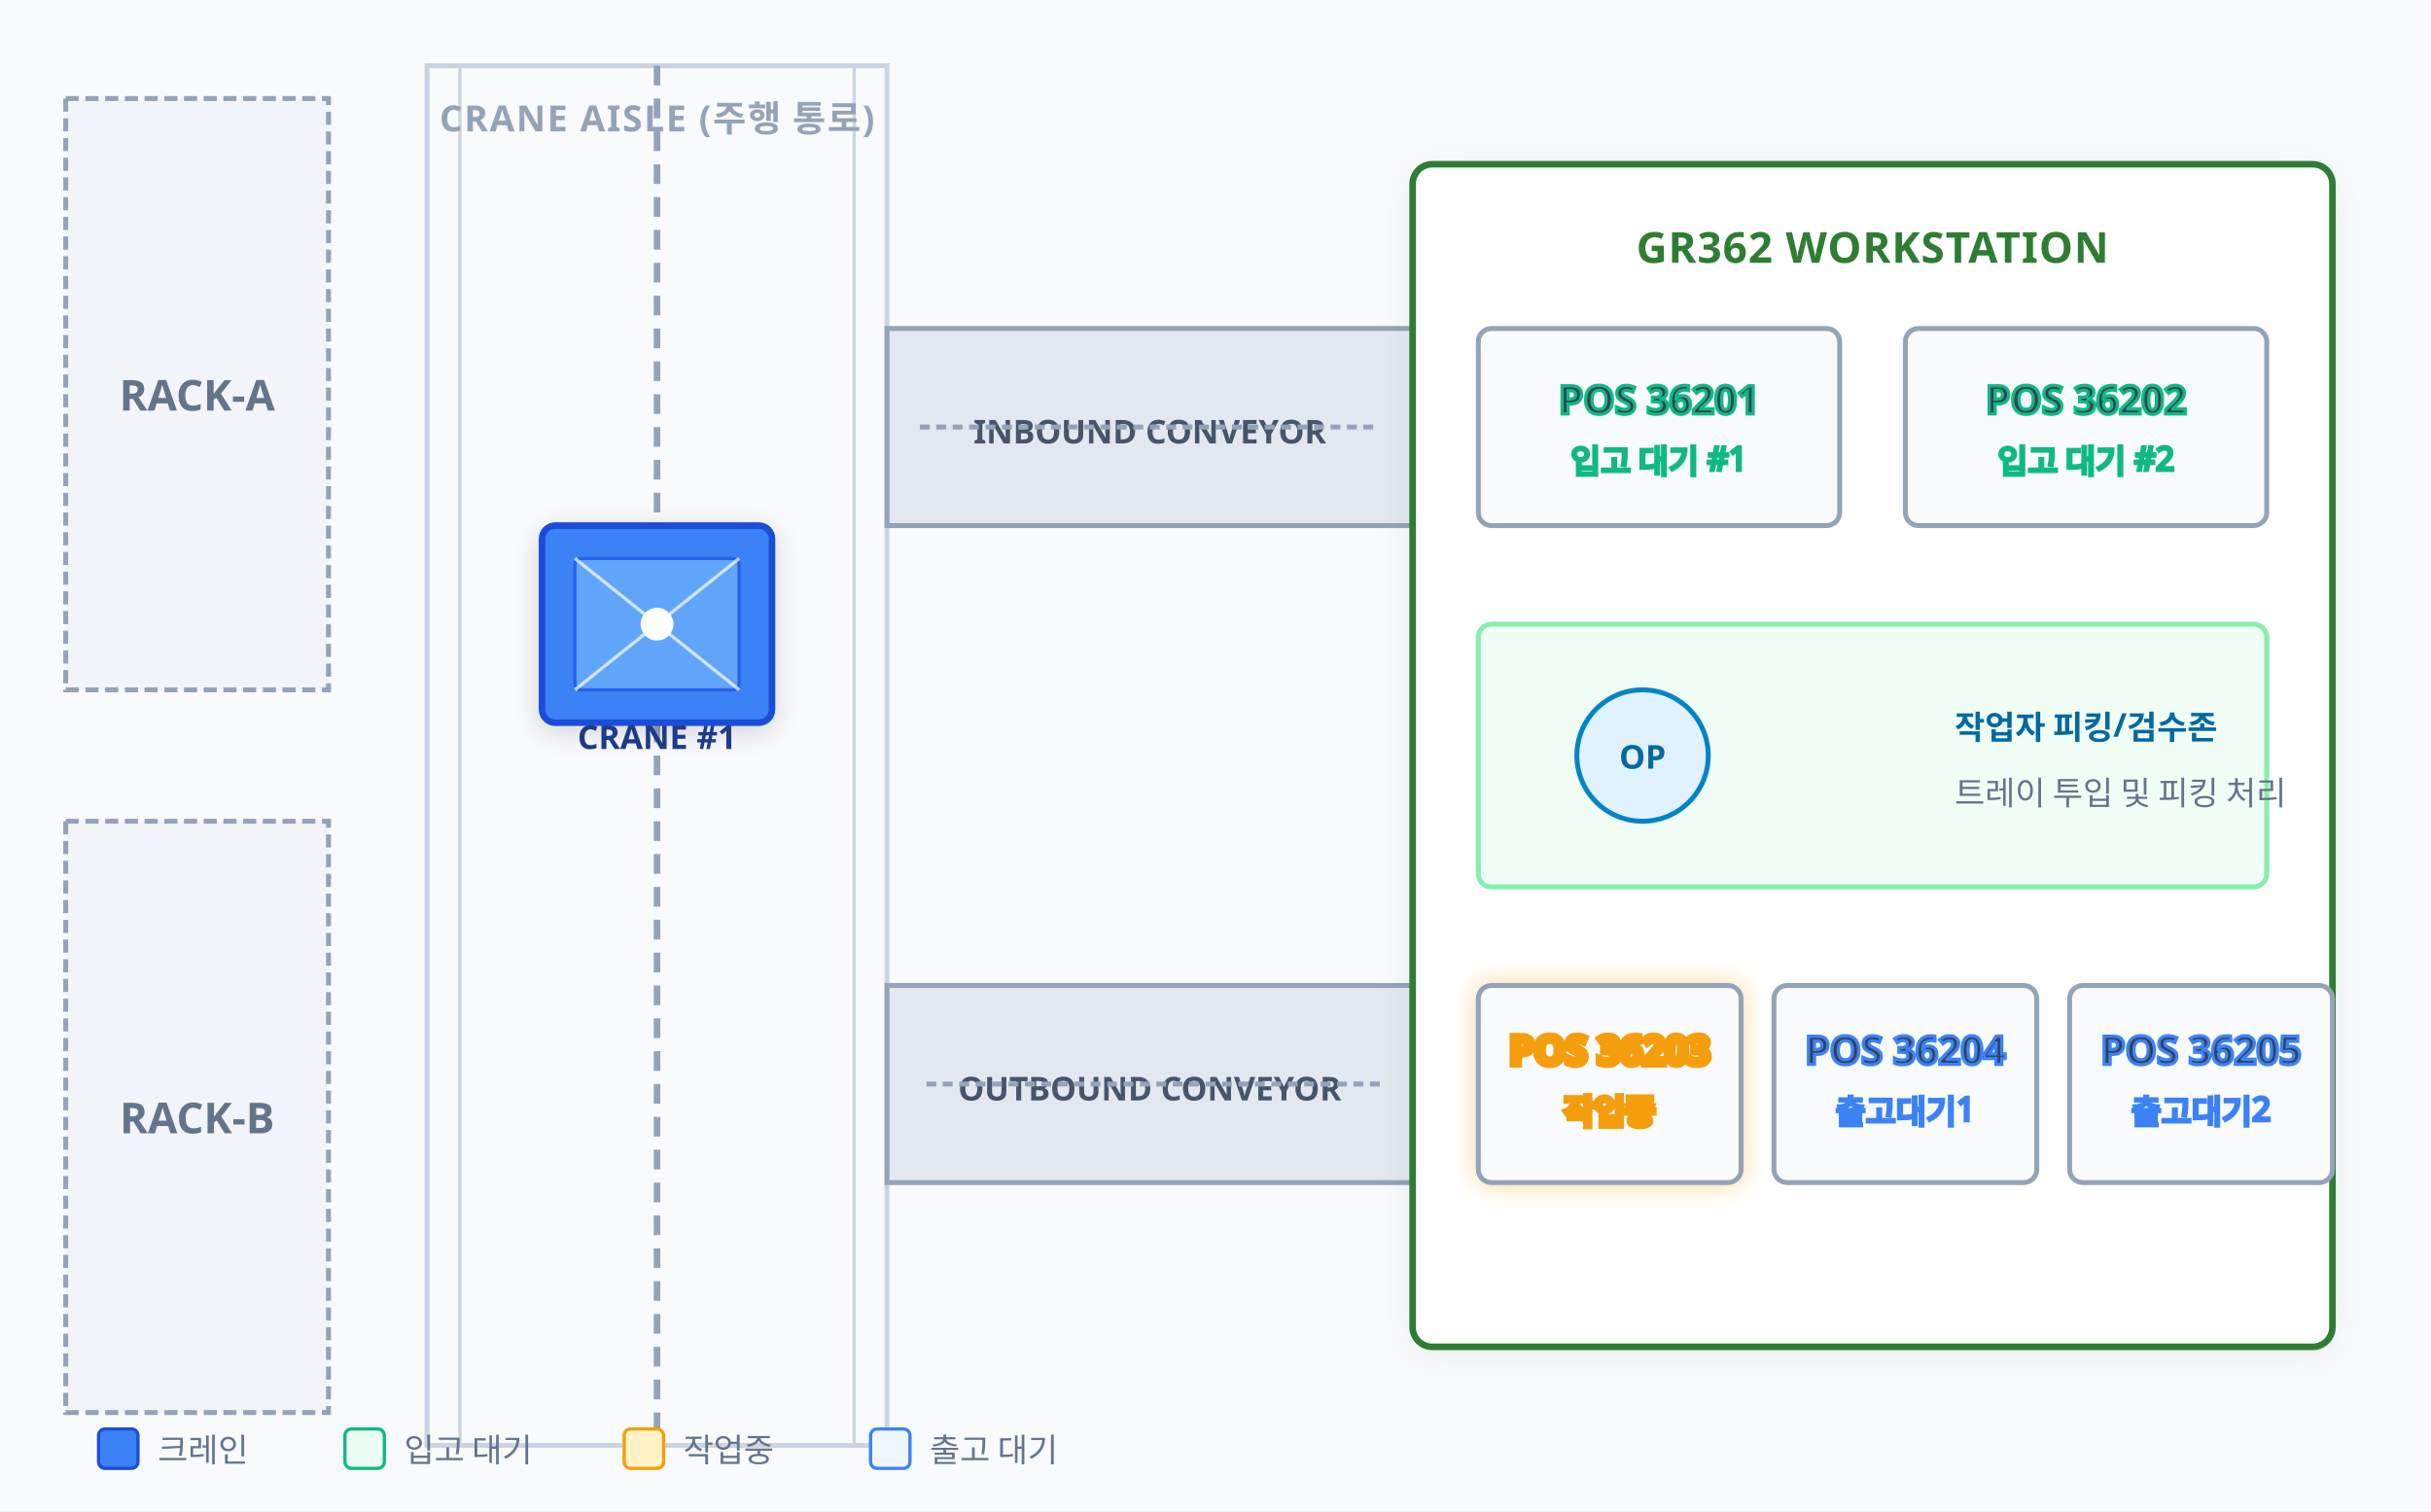
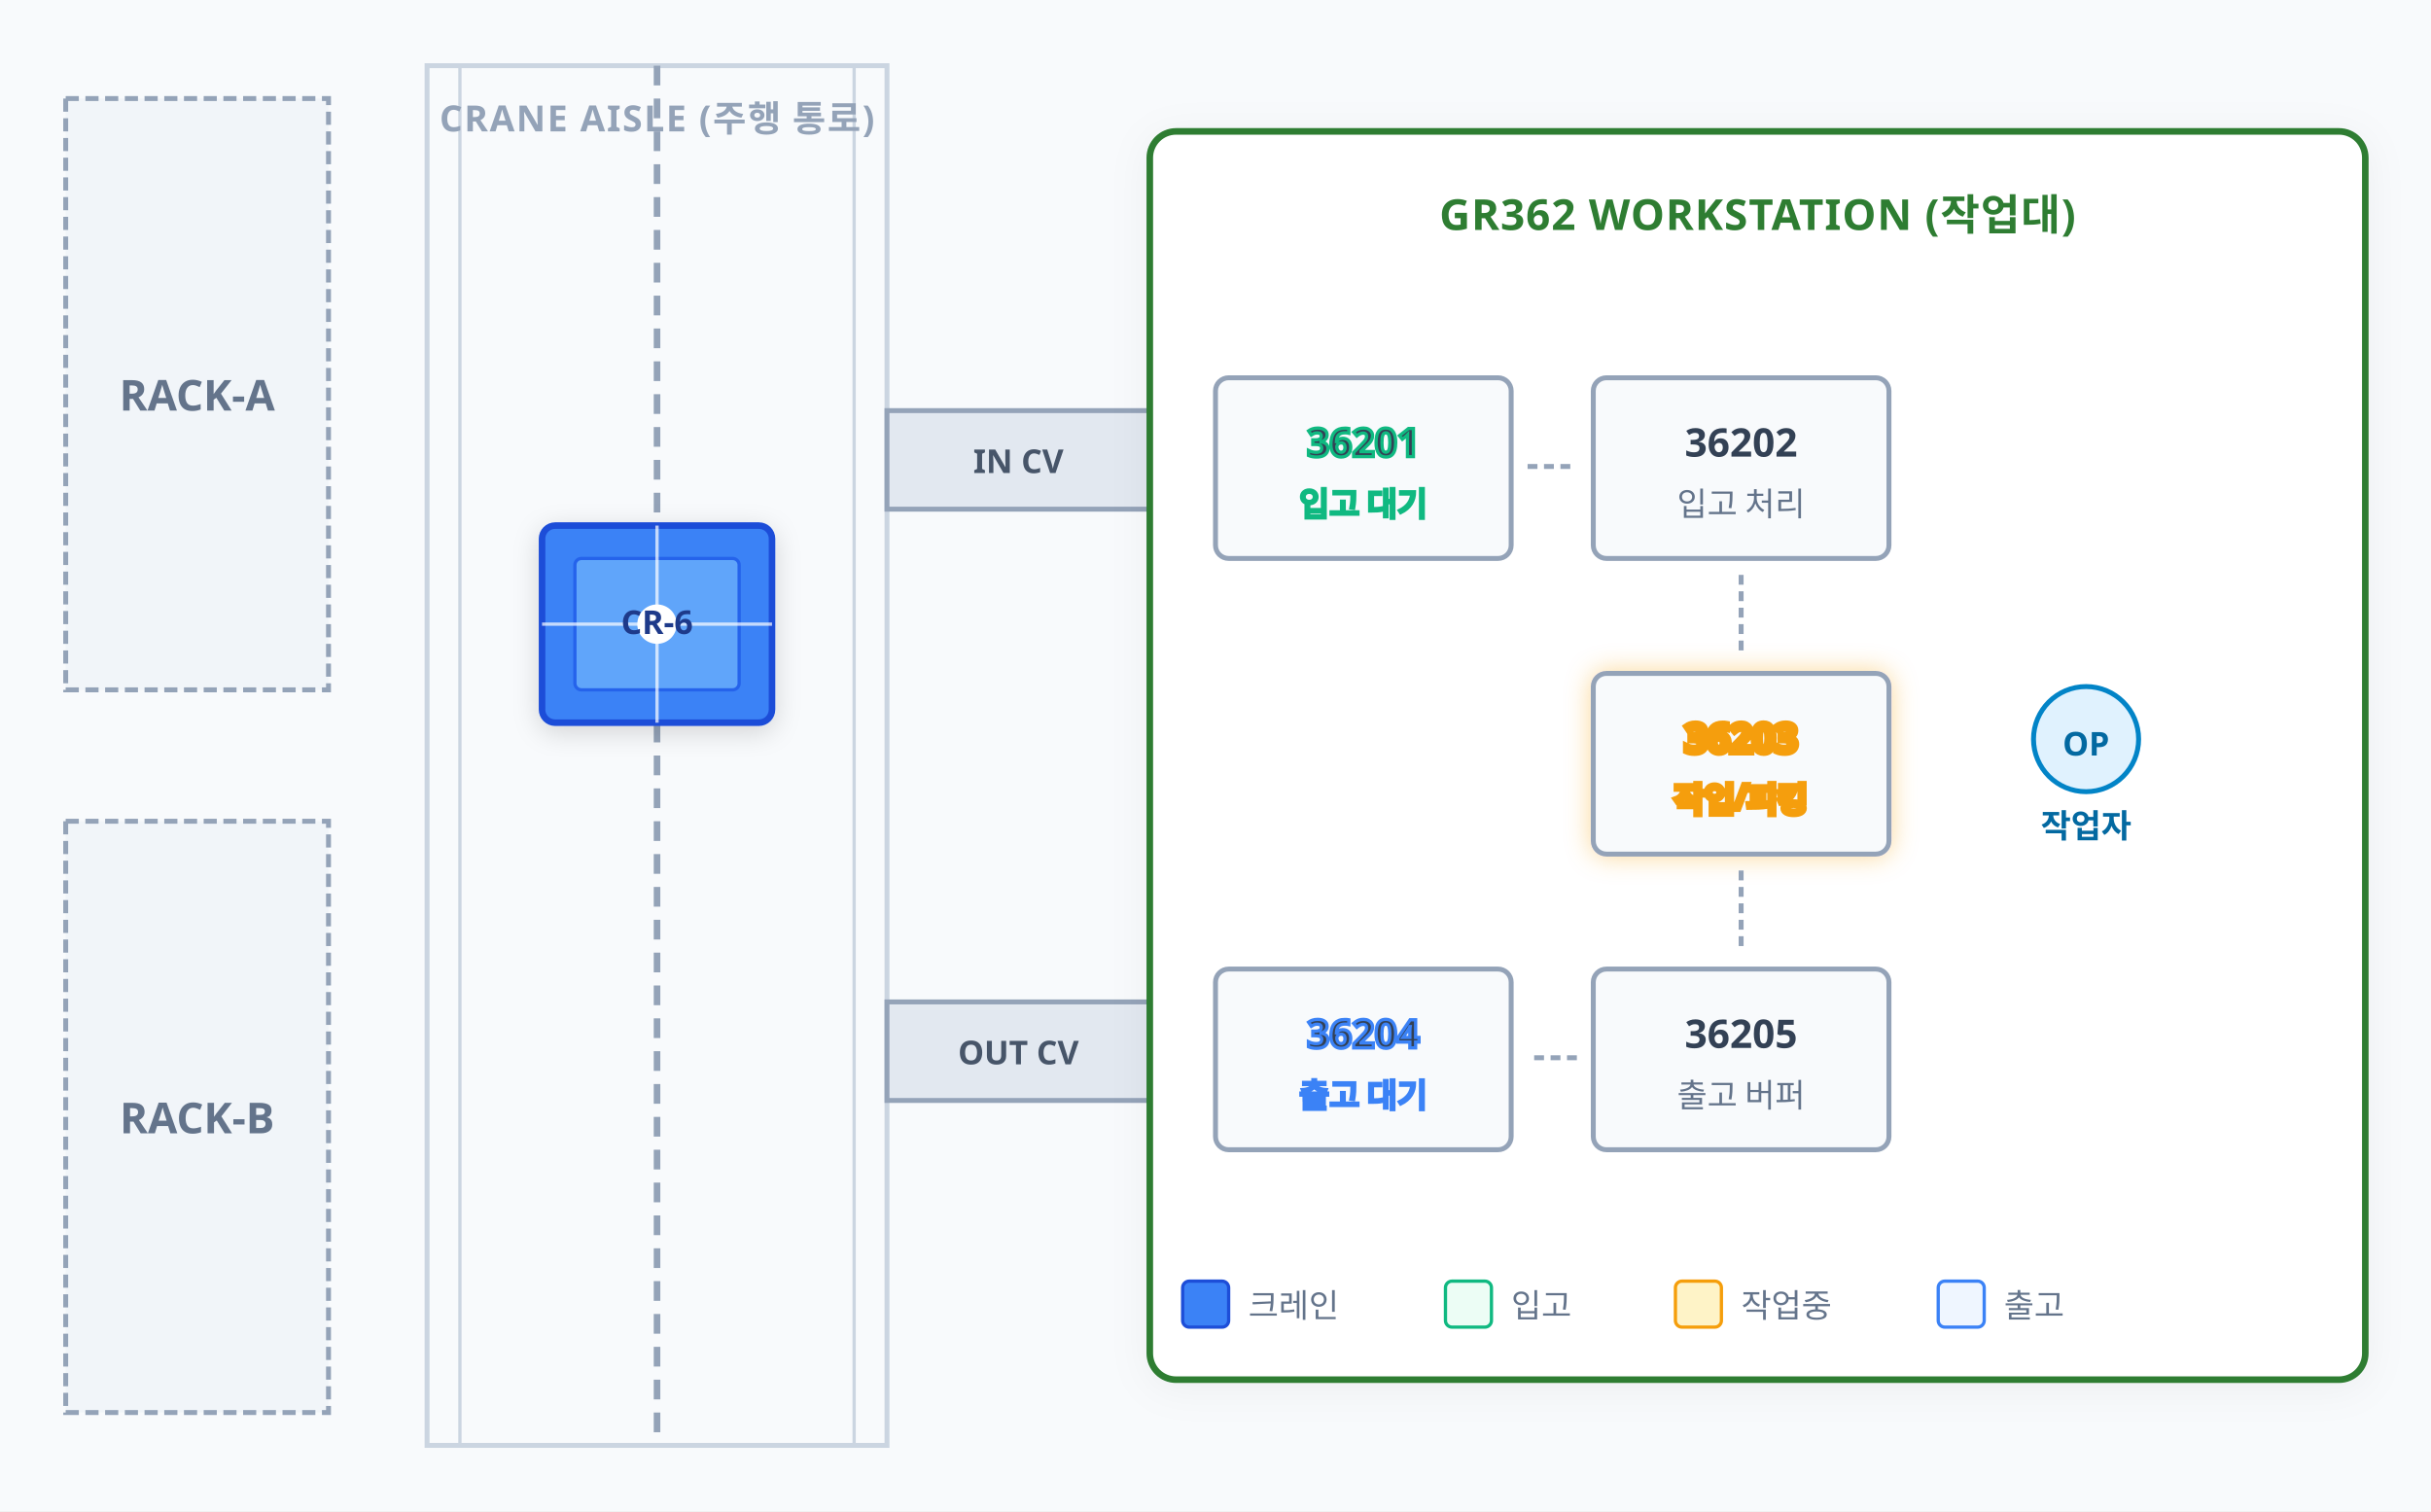
<svg xmlns="http://www.w3.org/2000/svg" viewBox="0 0 740 460" width="100%" height="100%">
  <defs>
    <style>
      .svg-bg { fill: #f8fafc; }
      .grid-line { stroke: #e2e8f0; stroke-width: 0.5; }
      .rack-boundary { fill: #f1f5f9; stroke: #94a3b8; stroke-width: 1.5; stroke-dasharray: 4, 2; }
      .rack-text { font-size: 13px; font-weight: 700; fill: #64748b; font-family: sans-serif; }
      .aisle-boundary { fill: #f8fafc; stroke: #cbd5e1; stroke-width: 1.5; }
      .rail-center-line { stroke: #94a3b8; stroke-width: 2; stroke-dasharray: 6, 4; }
      .rail-side-line { stroke: #cbd5e1; stroke-width: 1; }
      .aisle-label { font-size: 11px; font-weight: 600; fill: #94a3b8; letter-spacing: 0.5px; font-family: sans-serif; }
+       .crane-unit {
+         transition: transform 1.2s cubic-bezier(0.25, 0.1, 0.25, 1.0);
+         will-change: transform;
+       }
      .crane-body { fill: #3b82f6; stroke: #1d4ed8; stroke-width: 2; filter: drop-shadow(0 2px 4px rgba(0, 0, 0, 0.15)); }
      .crane-inner { fill: #60a5fa; stroke: #2563eb; stroke-width: 1; }
      .crane-cross { stroke: #ffffff; stroke-width: 1; opacity: 0.7; }
      .crane-center-dot { fill: #ffffff; }
      .crane-label { font-size: 10px; font-weight: 800; fill: #1e3a8a; font-family: sans-serif; }
      .conveyor-lane { fill: #e2e8f0; stroke: #94a3b8; stroke-width: 1.5; }
      .conveyor-label { font-size: 10px; font-weight: 700; fill: #475569; font-family: sans-serif; }
      .ws-boundary { fill: #ffffff; stroke: #2e7d32; stroke-width: 2; filter: drop-shadow(0 2px 6px rgba(0, 0, 0, 0.05)); }
      .ws-title { font-size: 13px; font-weight: 700; fill: #2e7d32; letter-spacing: 0.3px; font-family: sans-serif; }
      .tray-rect { fill: #f8fafc; stroke: #94a3b8; stroke-width: 1.5; transition: all 0.2s ease; }
      .tray-inbound { fill: #ecfdf5; stroke: #10b981; }
      .tray-outbound { fill: #eff6ff; stroke: #3b82f6; }
      .tray-active { fill: #fef3c7; stroke: #f59e0b; stroke-width: 2; filter: drop-shadow(0 0 4px rgba(245, 158, 11, 0.4)); }
      .tray-title { font-size: 12px; font-weight: 700; fill: #334155; font-family: sans-serif; pointer-events: none; }
      .tray-sub { font-size: 10px; font-weight: 500; fill: #64748b; font-family: sans-serif; pointer-events: none; }
      .active-title { fill: #92400e; }
      .active-sub { fill: #b45309; }
      .clickable { cursor: pointer; }
      .clickable:hover .tray-rect { filter: brightness(0.92); stroke-width: 2; }
      .clickable:hover.tray-active .tray-rect { filter: drop-shadow(0 0 8px rgba(245, 158, 11, 0.7)); }
      .operator-icon-bg { fill: #e0f2fe; stroke: #0284c7; stroke-width: 1.5; }
      .operator-icon { font-size: 10px; font-weight: 800; fill: #0369a1; font-family: sans-serif; }
      .operator-text { font-size: 10px; font-weight: 600; fill: #0369a1; font-family: sans-serif; }
      .flow-arrow { stroke: #94a3b8; stroke-width: 1.5; stroke-dasharray: 3, 2; fill: none; }
      .legend-crane { fill: #3b82f6; stroke: #1d4ed8; }
      .legend-inbound { fill: #ecfdf5; stroke: #10b981; }
      .legend-active { fill: #fef3c7; stroke: #f59e0b; }
      .legend-outbound { fill: #eff6ff; stroke: #3b82f6; }
      .legend-text { font-size: 10px; font-weight: 500; fill: #64748b; font-family: sans-serif; }
    </style>
    <pattern id="gridPattern" width="20" height="20" patternUnits="userSpaceOnUse">
      <path d="M 20 0 L 0 0 0 20" fill="none" class="grid-line" />
    </pattern>
  </defs>
  <rect width="100%" height="100%" fill="url(#gridPattern)" class="svg-bg" />
  <g class="rack-group">
    <rect x="20" y="30" width="80" height="180" class="rack-boundary" />
    <text x="60" y="125" class="rack-text" text-anchor="middle">RACK-A</text>
    <rect x="20" y="250" width="80" height="180" class="rack-boundary" />
    <text x="60" y="345" class="rack-text" text-anchor="middle">RACK-B</text>
  </g>
  <g class="crane-aisle-group">
    <rect x="130" y="20" width="140" height="420" class="aisle-boundary" />
    <line x1="200" y1="20" x2="200" y2="440" class="rail-center-line" />
    <line x1="140" y1="20" x2="140" y2="440" class="rail-side-line" />
    <line x1="260" y1="20" x2="260" y2="440" class="rail-side-line" />
    <text x="200" y="40" class="aisle-label" text-anchor="middle">
      CRANE AISLE (주행 통로)
    </text>
    <g id="crane-unit" class="crane-unit" transform="translate(200, 190)">
      <rect x="-35" y="-30" width="70" height="60" rx="4" class="crane-body" />
      <rect x="-25" y="-20" width="50" height="40" rx="2" class="crane-inner" />
-       <line x1="-25" y1="-20" x2="25" y2="20" class="crane-cross" />
-       <line x1="-25" y1="20" x2="25" y2="-20" class="crane-cross" />
-       <circle cx="0" cy="0" r="5" class="crane-center-dot" />
-       <text x="0" y="38" class="crane-label" text-anchor="middle">CRANE #1</text>
+       <line x1="0" y1="-30" x2="0" y2="30" class="crane-cross" />
+       <line x1="-35" y1="0" x2="35" y2="0" class="crane-cross" />
+       <circle cx="0" cy="0" r="6" class="crane-center-dot" />
+       <text x="0" y="3" class="crane-label" text-anchor="middle">CR-6</text>
    </g>
  </g>
-   <g class="conveyor-ws-group">
-     <rect x="270" y="100" width="160" height="60" class="conveyor-lane" />
-     <text x="350" y="135" class="conveyor-label" text-anchor="middle">
-       INBOUND CONVEYOR
+   <g class="conveyor-connection">
+     <rect x="270" y="125" width="80" height="30" class="conveyor-lane" />
+     <text x="310" y="144" class="conveyor-label" text-anchor="middle">IN CV</text>
+     <rect x="270" y="305" width="80" height="30" class="conveyor-lane" />
+     <text x="310" y="324" class="conveyor-label" text-anchor="middle">OUT CV</text>
+   </g>
+   <g class="workstation-group">
+     <rect x="350" y="40" width="370" height="380" rx="8" class="ws-boundary" />
+     <text x="535" y="70" class="ws-title" text-anchor="middle">
+       GR362 WORKSTATION (작업대)
    </text>
-     <path d="M 280 130 L 420 130" class="flow-arrow" />
-     <rect x="270" y="300" width="160" height="60" class="conveyor-lane" />
-     <text x="350" y="335" class="conveyor-label" text-anchor="middle">
-       OUTBOUND CONVEYOR
-     </text>
-     <path d="M 420 330 L 280 330" class="flow-arrow" />
-     <rect x="430" y="50" width="280" height="360" rx="6" class="ws-boundary" />
-     <text x="570" y="80" class="ws-title" text-anchor="middle">
-       GR362 WORKSTATION
-     </text>
-     <g id="pos-36201" class="tray-position tray-inbound clickable" data-position="36201" transform="translate(450, 100)">
-       <rect width="110" height="60" rx="4" class="tray-rect" />
-       <text x="55" y="26" class="tray-title" text-anchor="middle">POS 36201</text>
-       <text x="55" y="44" class="tray-sub" text-anchor="middle">입고 대기 #1</text>
+     <g id="pos-36201" class="tray-position tray-inbound clickable" transform="translate(370, 115)">
+       <rect width="90" height="55" rx="4" class="tray-rect" />
+       <text x="45" y="24" class="tray-title" text-anchor="middle">36201</text>
+       <text x="45" y="42" class="tray-sub" text-anchor="middle">입고 대기</text>
    </g>
-     <g id="pos-36202" class="tray-position tray-inbound clickable" data-position="36202" transform="translate(580, 100)">
-       <rect width="110" height="60" rx="4" class="tray-rect" />
-       <text x="55" y="26" class="tray-title" text-anchor="middle">POS 36202</text>
-       <text x="55" y="44" class="tray-sub" text-anchor="middle">입고 대기 #2</text>
+     <g id="pos-36202" class="tray-position clickable" transform="translate(485, 115)">
+       <rect width="90" height="55" rx="4" class="tray-rect" />
+       <text x="45" y="24" class="tray-title" text-anchor="middle">36202</text>
+       <text x="45" y="42" class="tray-sub" text-anchor="middle">입고 처리</text>
    </g>
-     <g class="operator-area" transform="translate(450, 190)">
-       <rect width="240" height="80" rx="4" fill="#f0fdf4" stroke="#86efac" stroke-width="1.5" />
-       <circle cx="50" cy="40" r="20" class="operator-icon-bg" />
-       <text x="50" y="44" class="operator-icon" text-anchor="middle">OP</text>
-       <text x="145" y="35" class="operator-text" font-weight="700">
-         작업자 피킹/검수존
-       </text>
-       <text x="145" y="55" class="legend-text">
-         트레이 투입 및 피킹 처리
-       </text>
+     <g id="pos-36203" class="tray-position tray-active clickable" transform="translate(485, 205)">
+       <rect width="90" height="55" rx="4" class="tray-rect" />
+       <text x="45" y="24" class="tray-title active-title" text-anchor="middle">36203</text>
+       <text x="45" y="42" class="tray-sub active-sub" text-anchor="middle">작업/피킹</text>
    </g>
-     <g id="pos-36203" class="tray-position tray-active clickable" data-position="36203" transform="translate(450, 300)">
-       <rect width="80" height="60" rx="4" class="tray-rect" />
-       <text x="40" y="24" class="tray-title active-title" text-anchor="middle">
-         POS 36203
-       </text>
-       <text x="40" y="42" class="tray-sub active-sub" text-anchor="middle">
-         작업중
-       </text>
+     <g class="operator-area" transform="translate(600, 200)">
+       <circle cx="35" cy="25" r="16" class="operator-icon-bg" />
+       <text x="35" y="30" class="operator-icon" text-anchor="middle">OP</text>
+       <text x="35" y="55" class="operator-text" text-anchor="middle">작업자</text>
    </g>
-     <g id="pos-36204" class="tray-position tray-outbound clickable" data-position="36204" transform="translate(540, 300)">
-       <rect width="80" height="60" rx="4" class="tray-rect" />
-       <text x="40" y="24" class="tray-title" text-anchor="middle">POS 36204</text>
-       <text x="40" y="42" class="tray-sub" text-anchor="middle">출고대기1</text>
+     <g id="pos-36204" class="tray-position tray-outbound clickable" transform="translate(370, 295)">
+       <rect width="90" height="55" rx="4" class="tray-rect" />
+       <text x="45" y="24" class="tray-title" text-anchor="middle">36204</text>
+       <text x="45" y="42" class="tray-sub" text-anchor="middle">출고 대기</text>
    </g>
-     <g id="pos-36205" class="tray-position tray-outbound clickable" data-position="36205" transform="translate(630, 300)">
-       <rect width="80" height="60" rx="4" class="tray-rect" />
-       <text x="40" y="24" class="tray-title" text-anchor="middle">POS 36205</text>
-       <text x="40" y="42" class="tray-sub" text-anchor="middle">출고대기2</text>
+     <g id="pos-36205" class="tray-position clickable" transform="translate(485, 295)">
+       <rect width="90" height="55" rx="4" class="tray-rect" />
+       <text x="45" y="24" class="tray-title" text-anchor="middle">36205</text>
+       <text x="45" y="42" class="tray-sub" text-anchor="middle">출고 버퍼</text>
    </g>
+     <path d="M 465 142 L 480 142" class="flow-arrow" />
+     <path d="M 530 175 L 530 200" class="flow-arrow" />
+     <path d="M 530 265 L 530 290" class="flow-arrow" />
+     <path d="M 480 322 L 465 322" class="flow-arrow" />
  </g>
-   <g class="legend-group" transform="translate(30, 435)">
-     <rect x="0" y="0" width="12" height="12" rx="2" class="legend-crane" />
-     <text x="18" y="10" class="legend-text">크레인</text>
-     <rect x="75" y="0" width="12" height="12" rx="2" class="legend-inbound" />
-     <text x="93" y="10" class="legend-text">입고 대기</text>
-     <rect x="160" y="0" width="12" height="12" rx="2" class="legend-active" />
-     <text x="178" y="10" class="legend-text">작업중</text>
-     <rect x="235" y="0" width="12" height="12" rx="2" class="legend-outbound" />
-     <text x="253" y="10" class="legend-text">출고 대기</text>
+   <g class="legend-group" transform="translate(360, 390)">
+     <rect x="0" y="0" width="14" height="14" rx="2" class="legend-crane" />
+     <text x="20" y="11" class="legend-text">크레인</text>
+     <rect x="80" y="0" width="14" height="14" rx="2" class="legend-inbound" />
+     <text x="100" y="11" class="legend-text">입고</text>
+     <rect x="150" y="0" width="14" height="14" rx="2" class="legend-active" />
+     <text x="170" y="11" class="legend-text">작업중</text>
+     <rect x="230" y="0" width="14" height="14" rx="2" class="legend-outbound" />
+     <text x="250" y="11" class="legend-text">출고</text>
  </g>
</svg>
